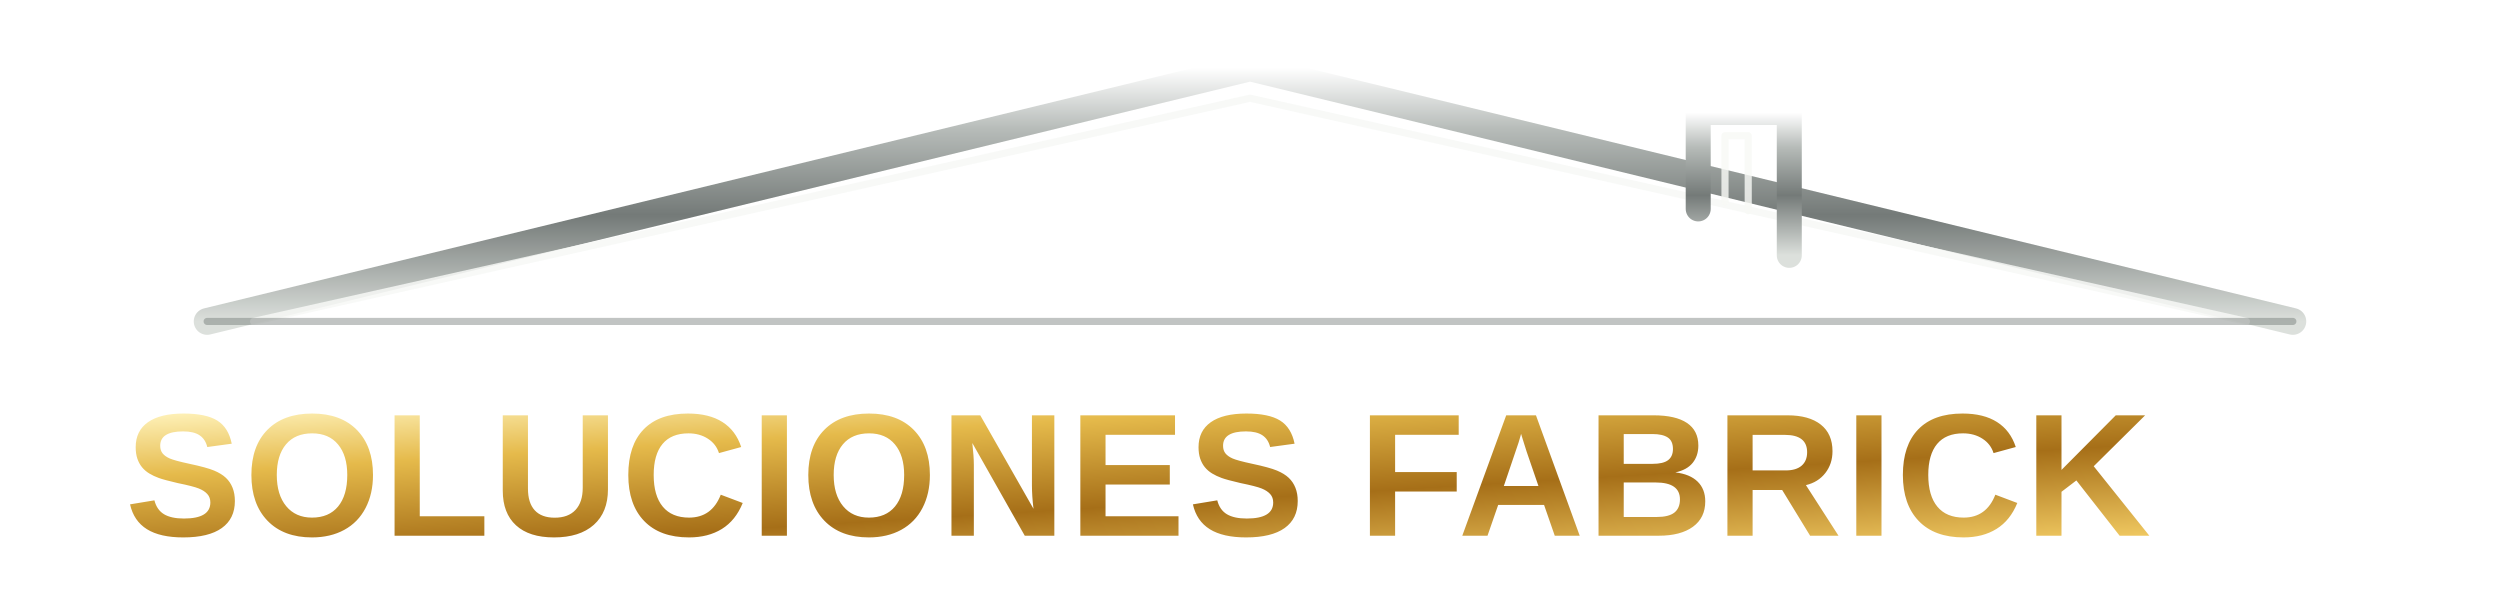
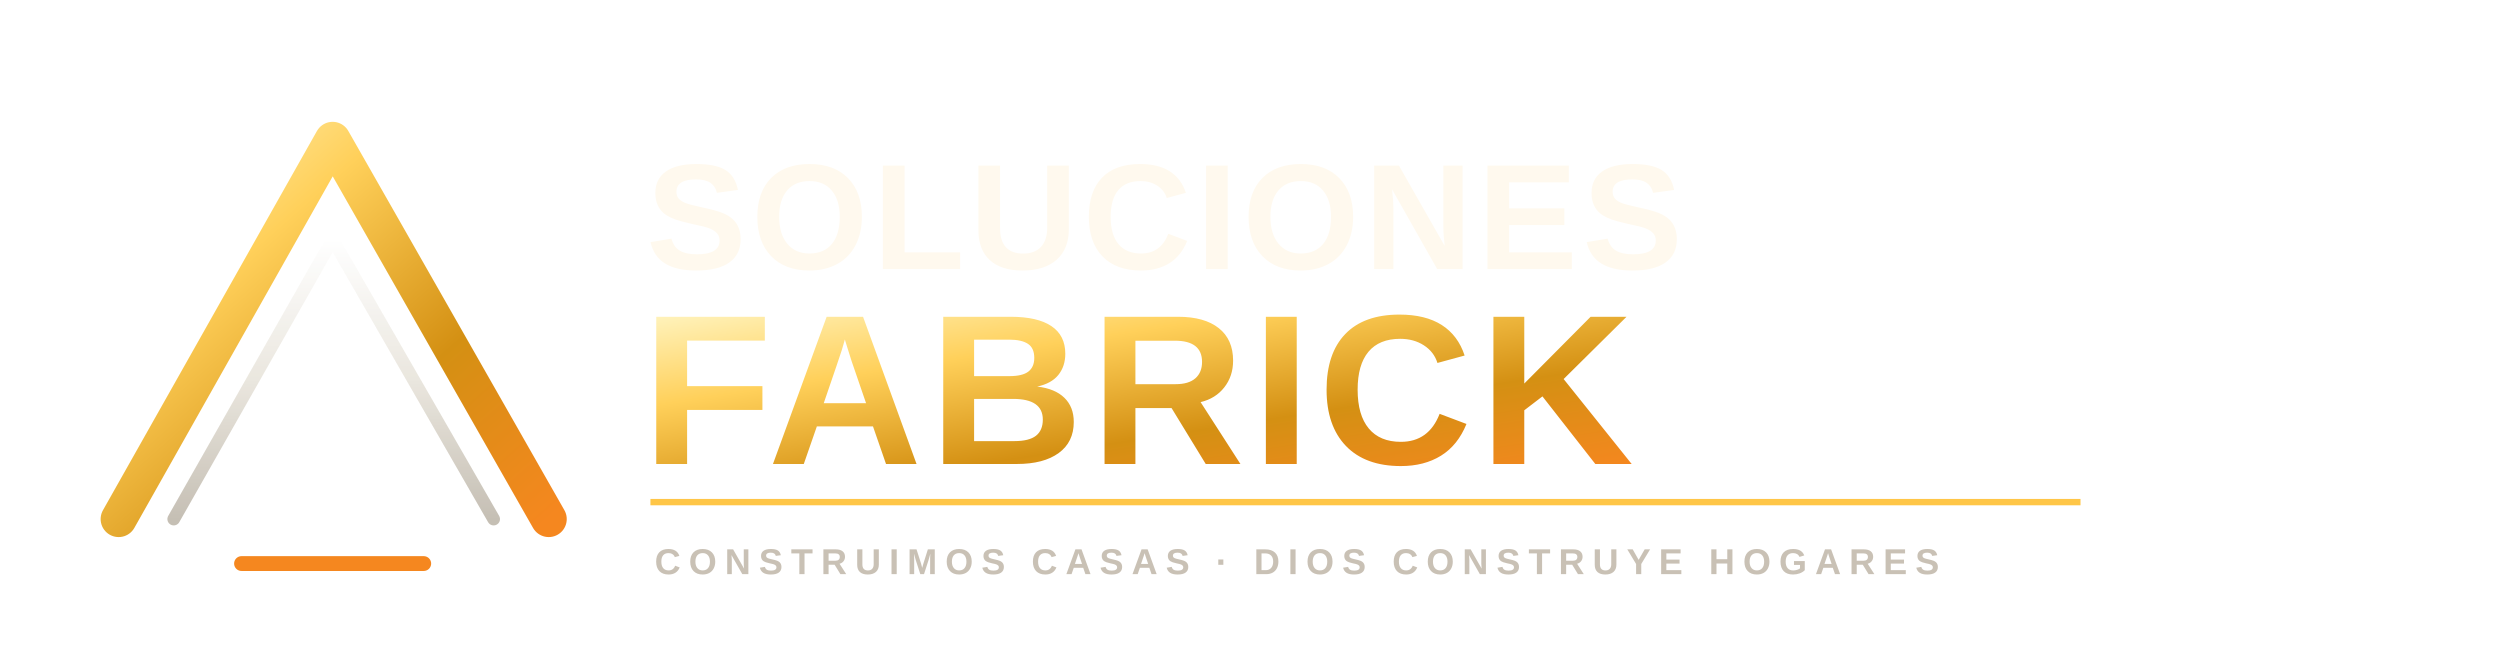
- <svg xmlns="http://www.w3.org/2000/svg" viewBox="0 0 1400 340" role="img" aria-labelledby="title desc">
+ <svg xmlns="http://www.w3.org/2000/svg" viewBox="0 0 1180 310" role="img" aria-labelledby="title desc">
  <defs>
    <linearGradient id="gold" x1="0" y1="0" x2="1" y2="1">
-       <stop stop-color="#FFF3BC" />
-       <stop offset=".26" stop-color="#E5BA4B" />
-       <stop offset=".62" stop-color="#A66F18" />
-       <stop offset="1" stop-color="#F1CA62" />
+       <stop stop-color="#FFF3BD" />
+       <stop offset=".3" stop-color="#FFD05A" />
+       <stop offset=".66" stop-color="#D49013" />
+       <stop offset="1" stop-color="#F5871F" />
    </linearGradient>
    <linearGradient id="steel" x1="0" y1="0" x2="0" y2="1">
      <stop stop-color="#FFFFFF" />
-       <stop offset=".24" stop-color="#B7BCB9" />
-       <stop offset=".58" stop-color="#747A78" />
-       <stop offset="1" stop-color="#DCE0DC" />
+       <stop offset=".5" stop-color="#E8E4DB" />
+       <stop offset="1" stop-color="#BFB8AC" />
    </linearGradient>
  </defs>
-   <g fill="none" stroke-linecap="round" stroke-linejoin="round">
-     <path d="M116 180 700 38 1284 180" stroke="url(#steel)" stroke-width="15" />
-     <path d="M142 180 700 55 1258 180" stroke="#F7F8F5" stroke-opacity=".85" stroke-width="4" />
-     <path d="M951 117V63h51v80" stroke="url(#steel)" stroke-width="14" />
-     <path d="M966 113V76h13v42" stroke="#F7F8F5" stroke-opacity=".82" stroke-width="4" />
-     <path d="M116 180h1168" stroke="#5E6462" stroke-opacity=".38" stroke-width="4" />
+   <g transform="translate(38 31)" fill="none" stroke-linecap="round" stroke-linejoin="round">
+     <path d="M18 214 119 35l102 179" stroke="url(#gold)" stroke-width="17" />
+     <path d="M44 214 119 82l76 132" stroke="url(#steel)" stroke-width="6" opacity=".9" />
+     <path d="M119 154v60" stroke="url(#gold)" stroke-width="13" />
+     <path d="M76 235h86" stroke="#F5871F" stroke-width="7" />
  </g>
-   <text x="70" y="300" fill="url(#gold)" font-family="Sora, Manrope, Arial, Helvetica, sans-serif" font-size="98" font-weight="900" letter-spacing="1.4" textLength="1260" lengthAdjust="spacingAndGlyphs">SOLUCIONES FABRICK</text>
+   <g font-family="Sora, Manrope, Arial, Helvetica, sans-serif">
+     <text x="305" y="127" fill="#FFF9EE" font-size="71" font-weight="800" letter-spacing="2.2">SOLUCIONES</text>
+     <text x="303" y="219" fill="url(#gold)" font-size="101" font-weight="900" letter-spacing="3.2">FABRICK</text>
+     <path d="M307 237h675" stroke="#FFB000" stroke-opacity=".72" stroke-width="3" />
+     <text x="309" y="271" fill="#C9C1B5" font-size="17" font-weight="800" letter-spacing="3.8">CONSTRUIMOS CASAS · DIOS CONSTRUYE HOGARES</text>
+   </g>
</svg>
